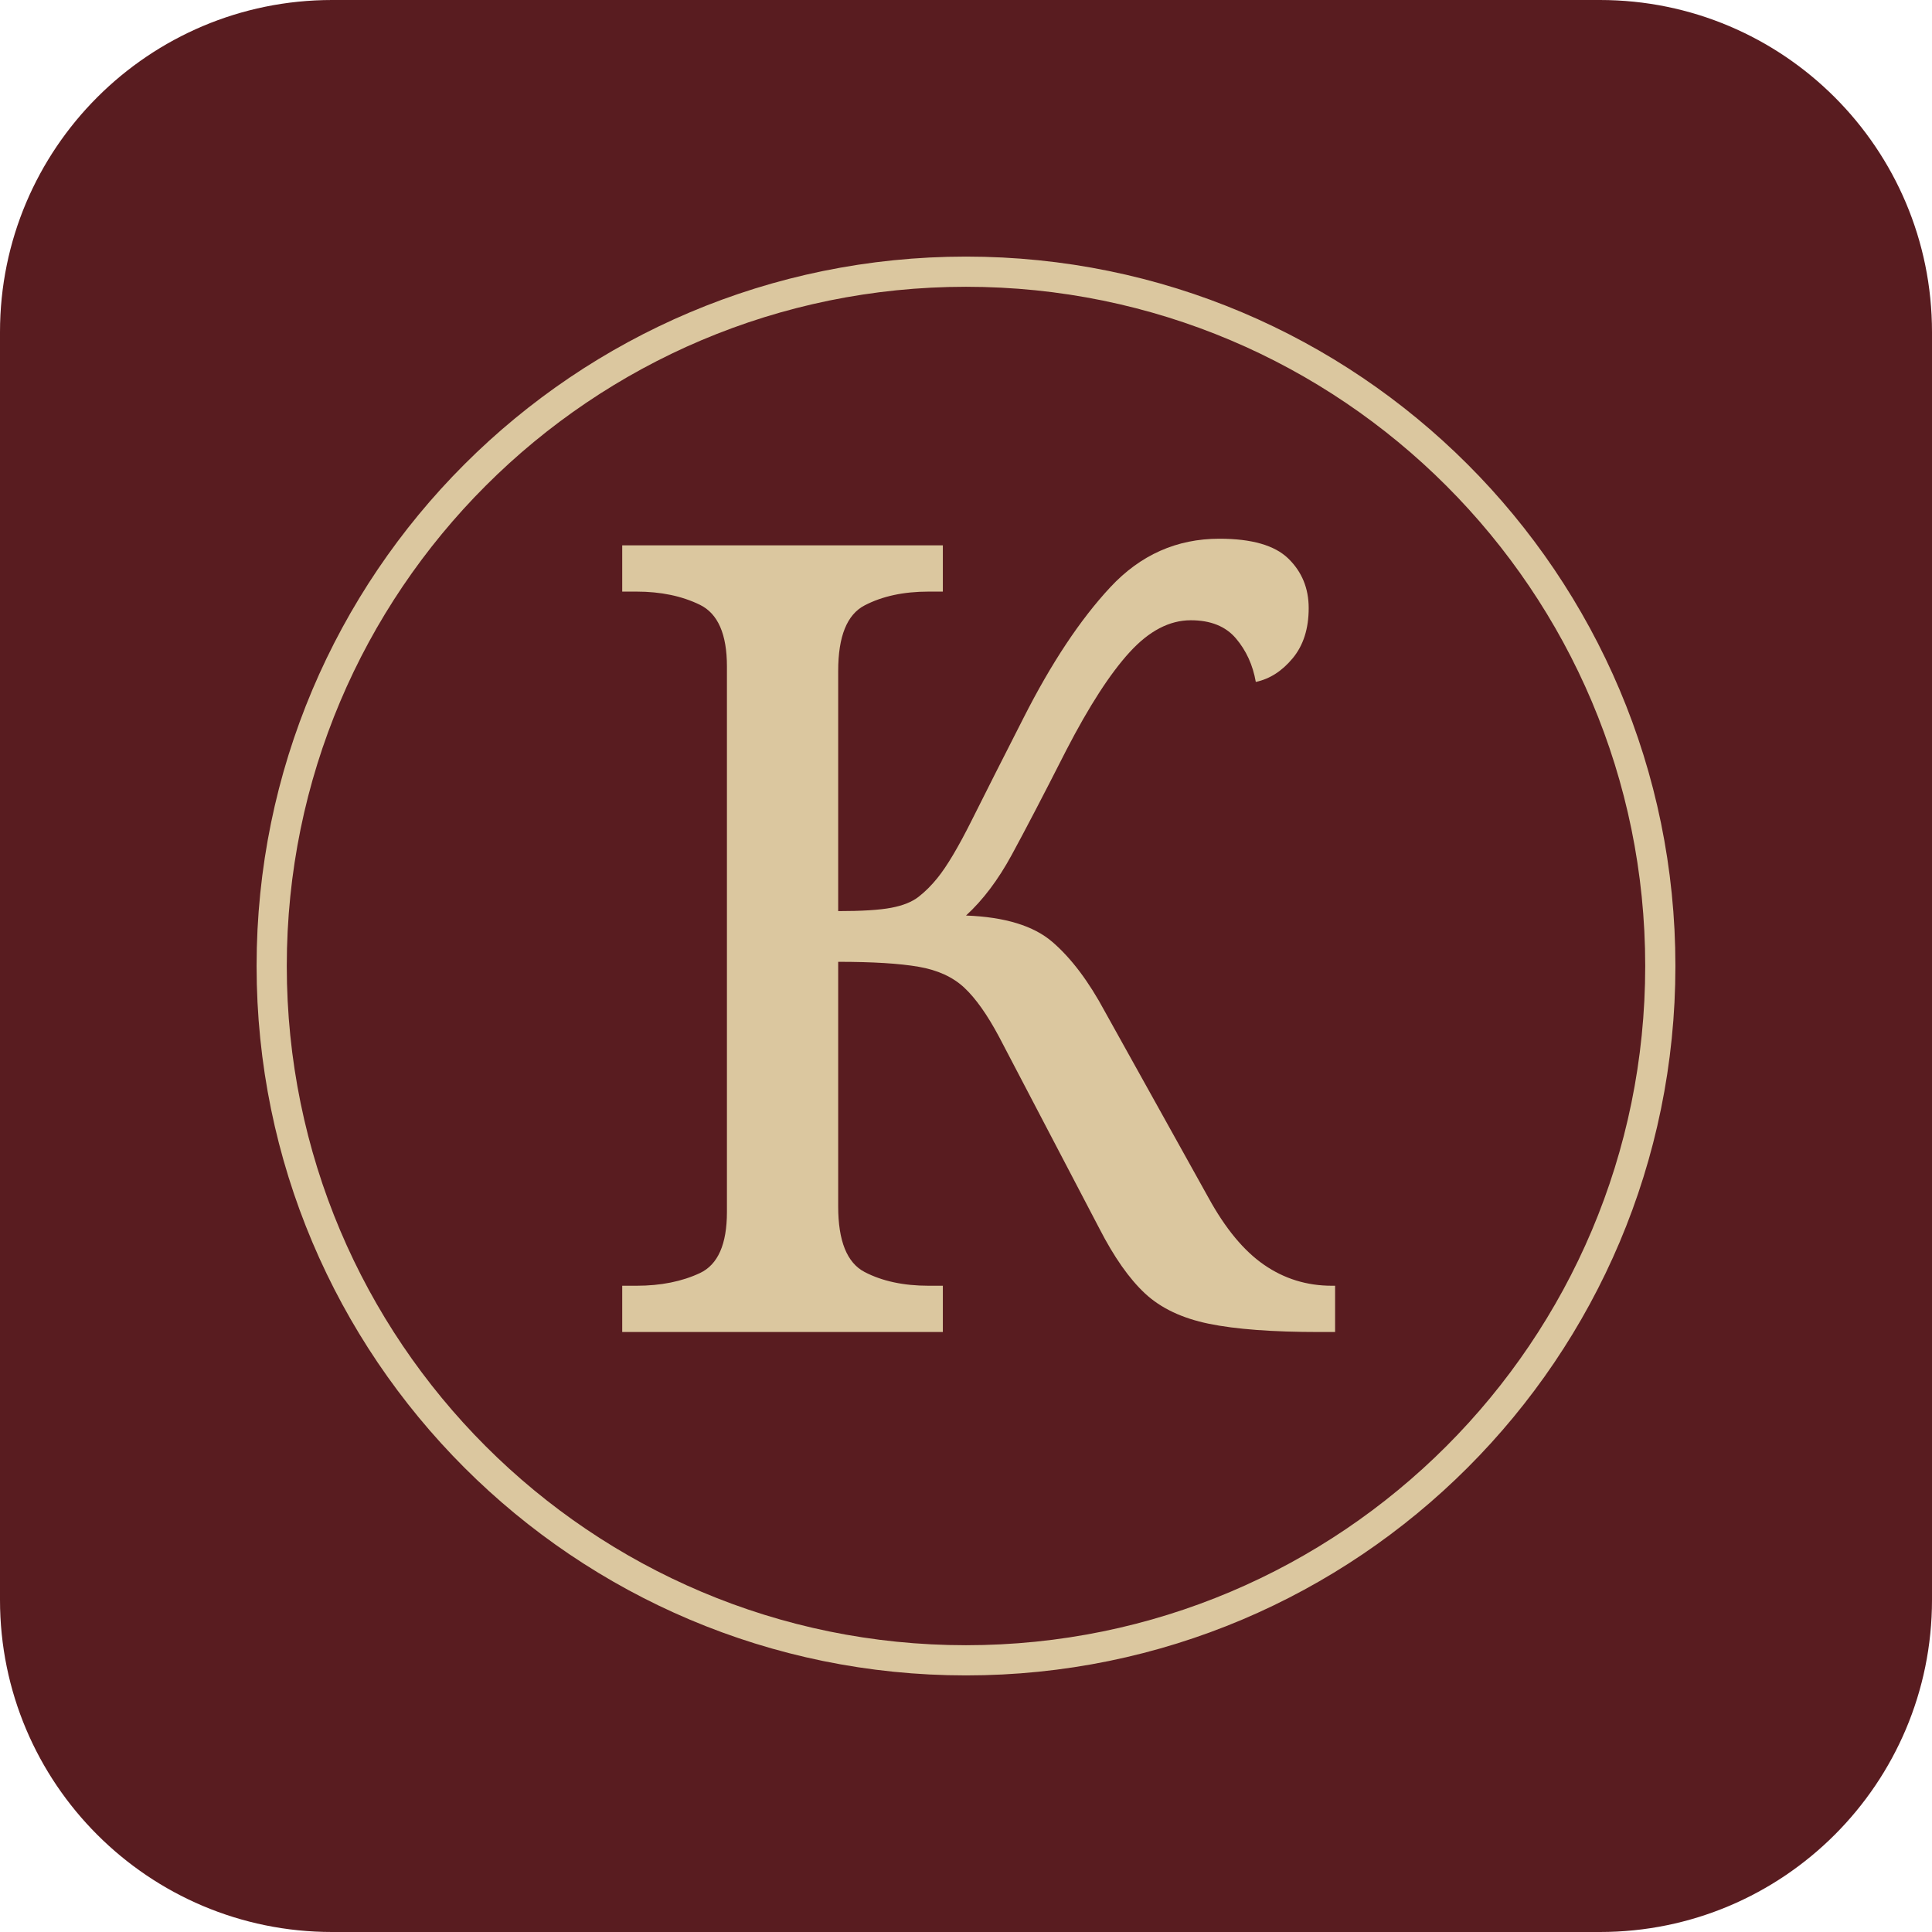
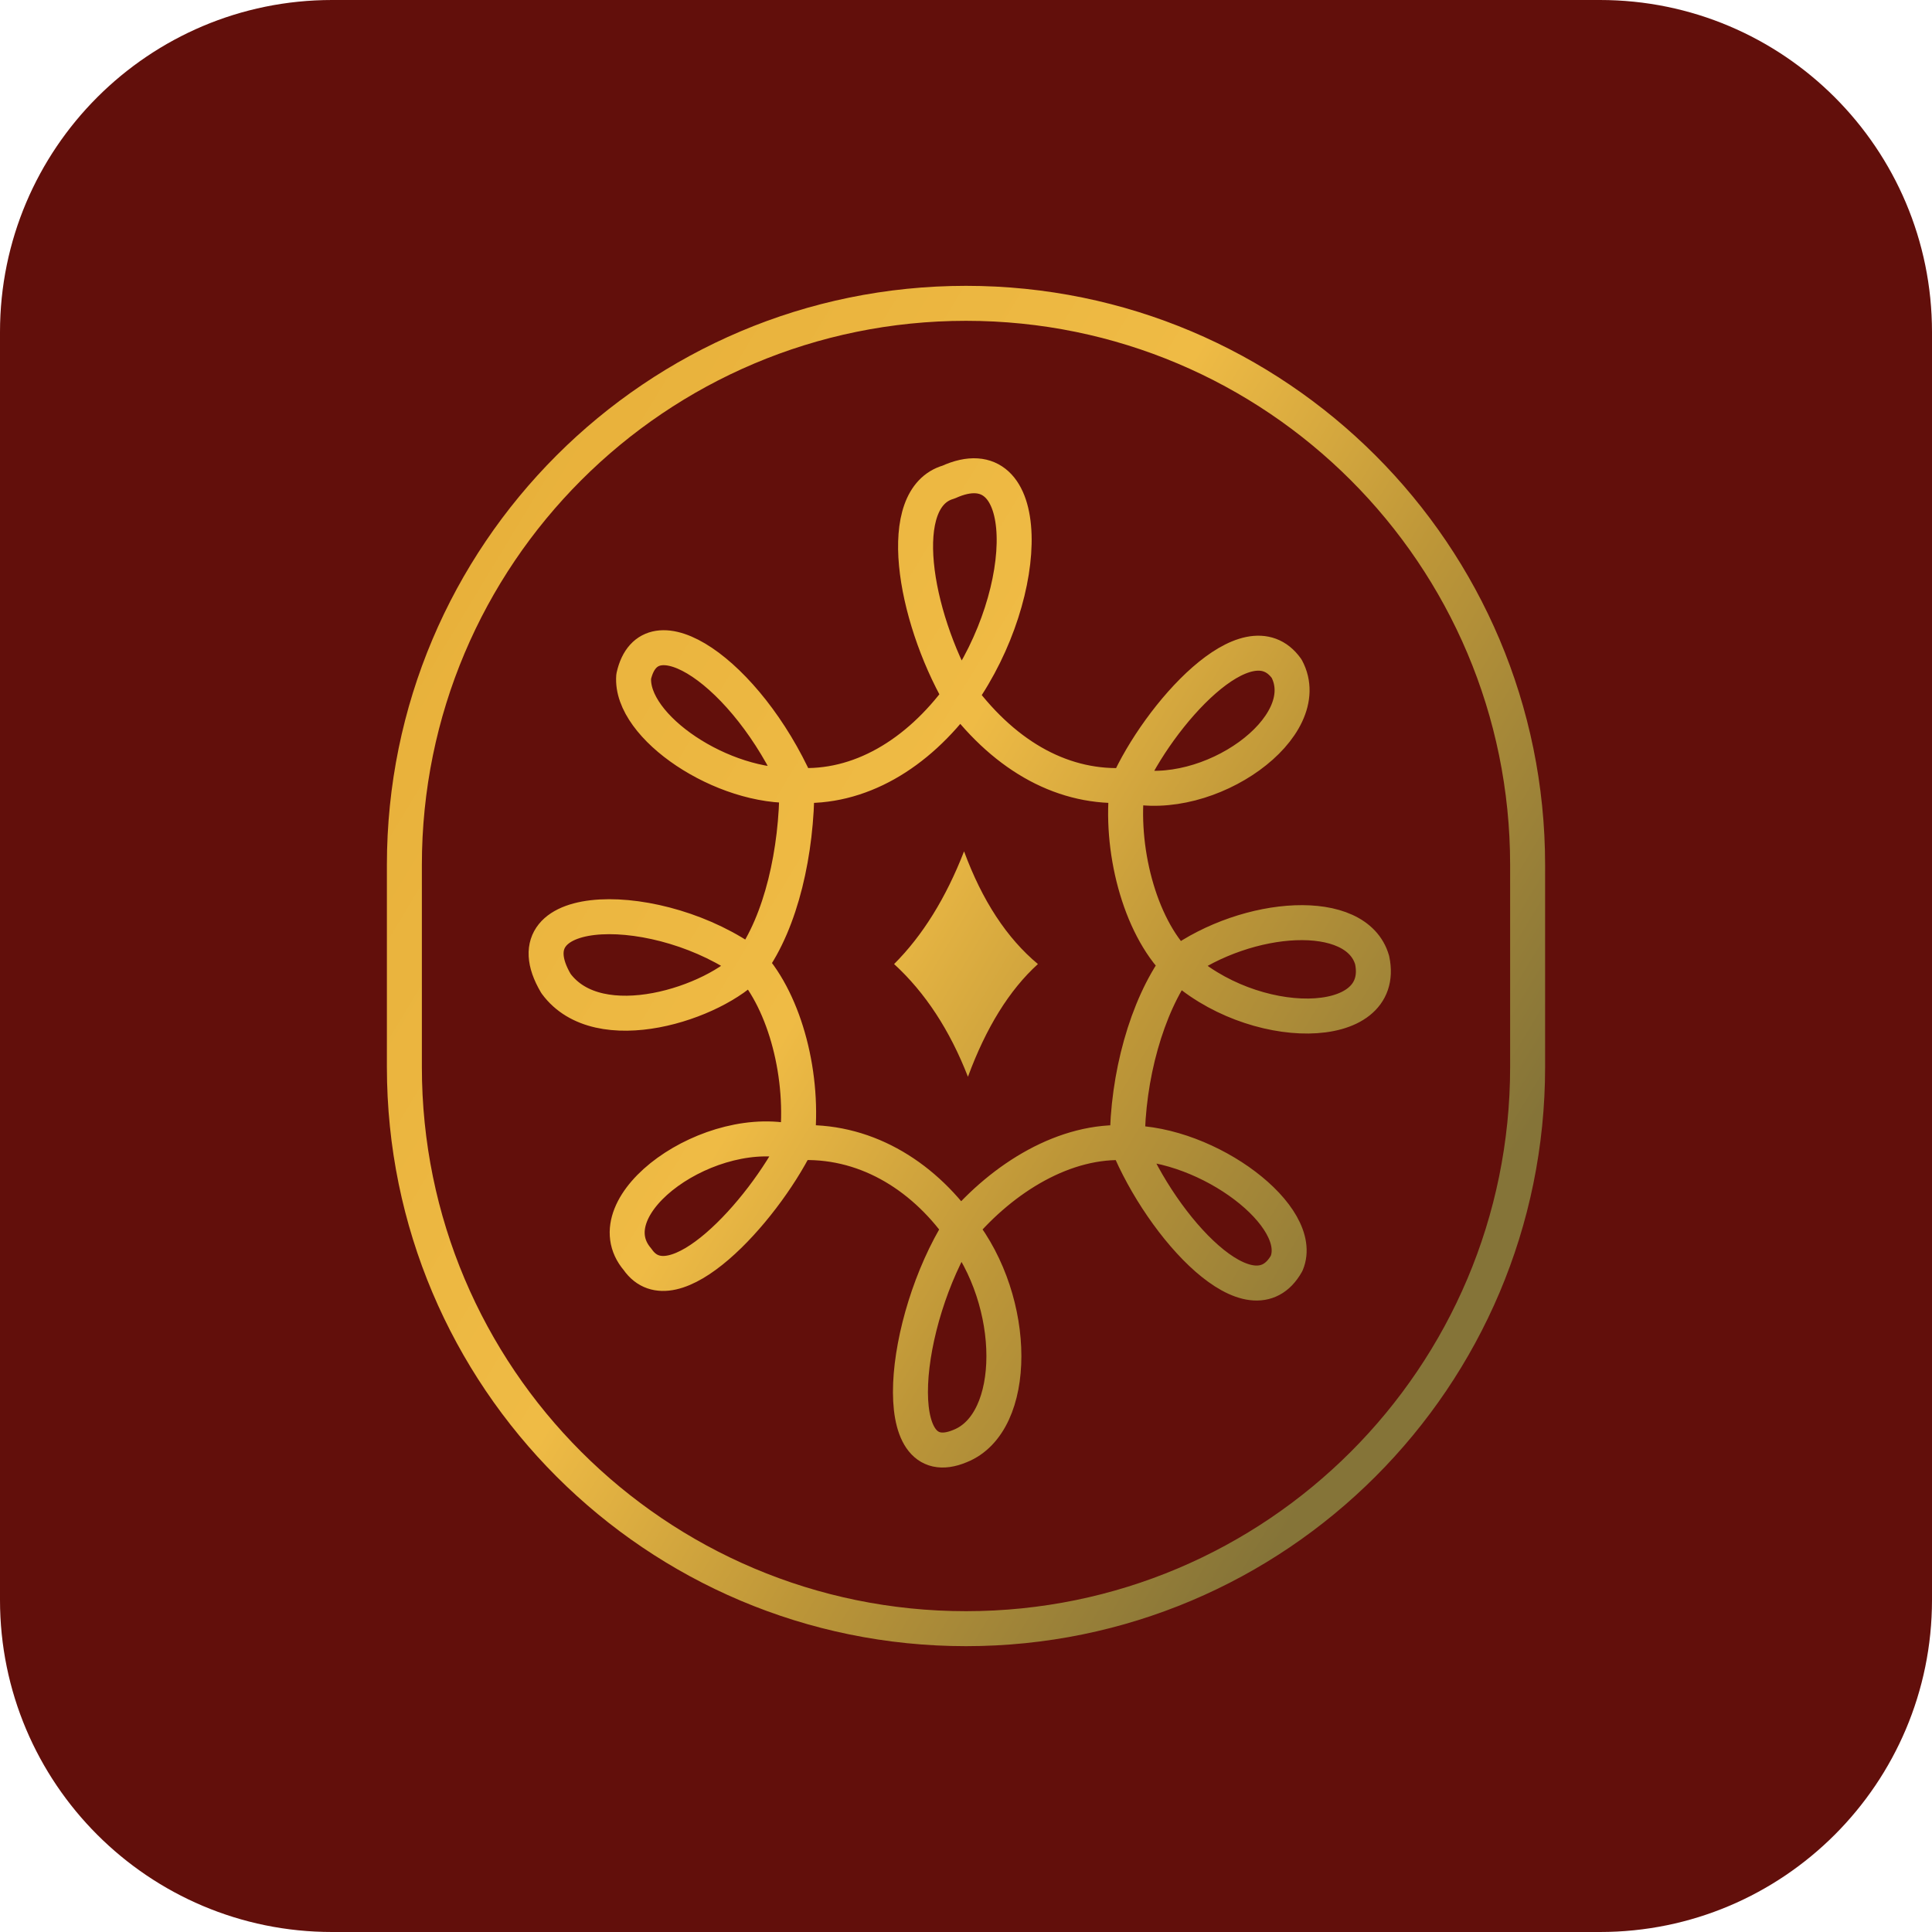
<svg xmlns="http://www.w3.org/2000/svg" viewBox="0 0 512 512">
-   <rect width="512" height="512" rx="88" fill="#591c20" />
-   <circle cx="256" cy="256" r="184" fill="none" stroke="#dbc79f" stroke-width="8" />
-   <text x="256" y="353" text-anchor="middle" font-family="Georgia,serif" font-size="292" fill="#dbc79f">К</text>
+   <rect width="512" height="512" rx="88" fill="#620f0b" />
+   <defs>
+     <linearGradient id="gold" x1="410" y1="320" x2="675" y2="480" gradientUnits="userSpaceOnUse">
+       <stop stop-color="#e8b13b" />
+       <stop offset=".43" stop-color="#efbb45" />
+       <stop offset=".68" stop-color="#bd9638" />
+       <stop offset="1" stop-color="#857438" />
+     </linearGradient>
+   </defs>
+   <g transform="translate(256 256) scale(1.03) translate(-541.5 -419.5)">
+     <g fill="none" stroke="url(#gold)" stroke-width="9" stroke-linecap="round" stroke-linejoin="round">
+       <rect x="397" y="249" width="289" height="341" rx="144.5" />
+       <path d="M540 350 C528 329 523 299 537 295 C559 285 559 323 540 350 C529 365 514 374 498 373 C479 374 455 358 456 345 C460 327 485 344 498 373 C498 390 494 408 486 419 C477 429 447 439 436 424 C423 402 463 402 486 419 C495 429 500 448 498 465 C489 483 466 508 457 495 C445 481 476 459 498 465 C515 464 530 473 540 487 C555 506 555 537 540 543 C521 551 525 511 540 487 C551 474 567 464 583 465 C604 465 629 484 624 496 C615 512 592 487 583 465 C583 448 588 430 596 419 C614 406 642 404 646 418 C650 437 615 437 596 419 C586 409 581 389 583 373 C591 355 614 329 624 343 C632 358 604 378 583 373 C567 374 552 366 540 350 Z" />
+     </g>
+     <path fill="url(#gold)" d="M541 390 Q548 409 560 419 Q549 429 542 448 Q535 430 523 419 Q534 408 541 390 Z" />
+   </g>
</svg>
